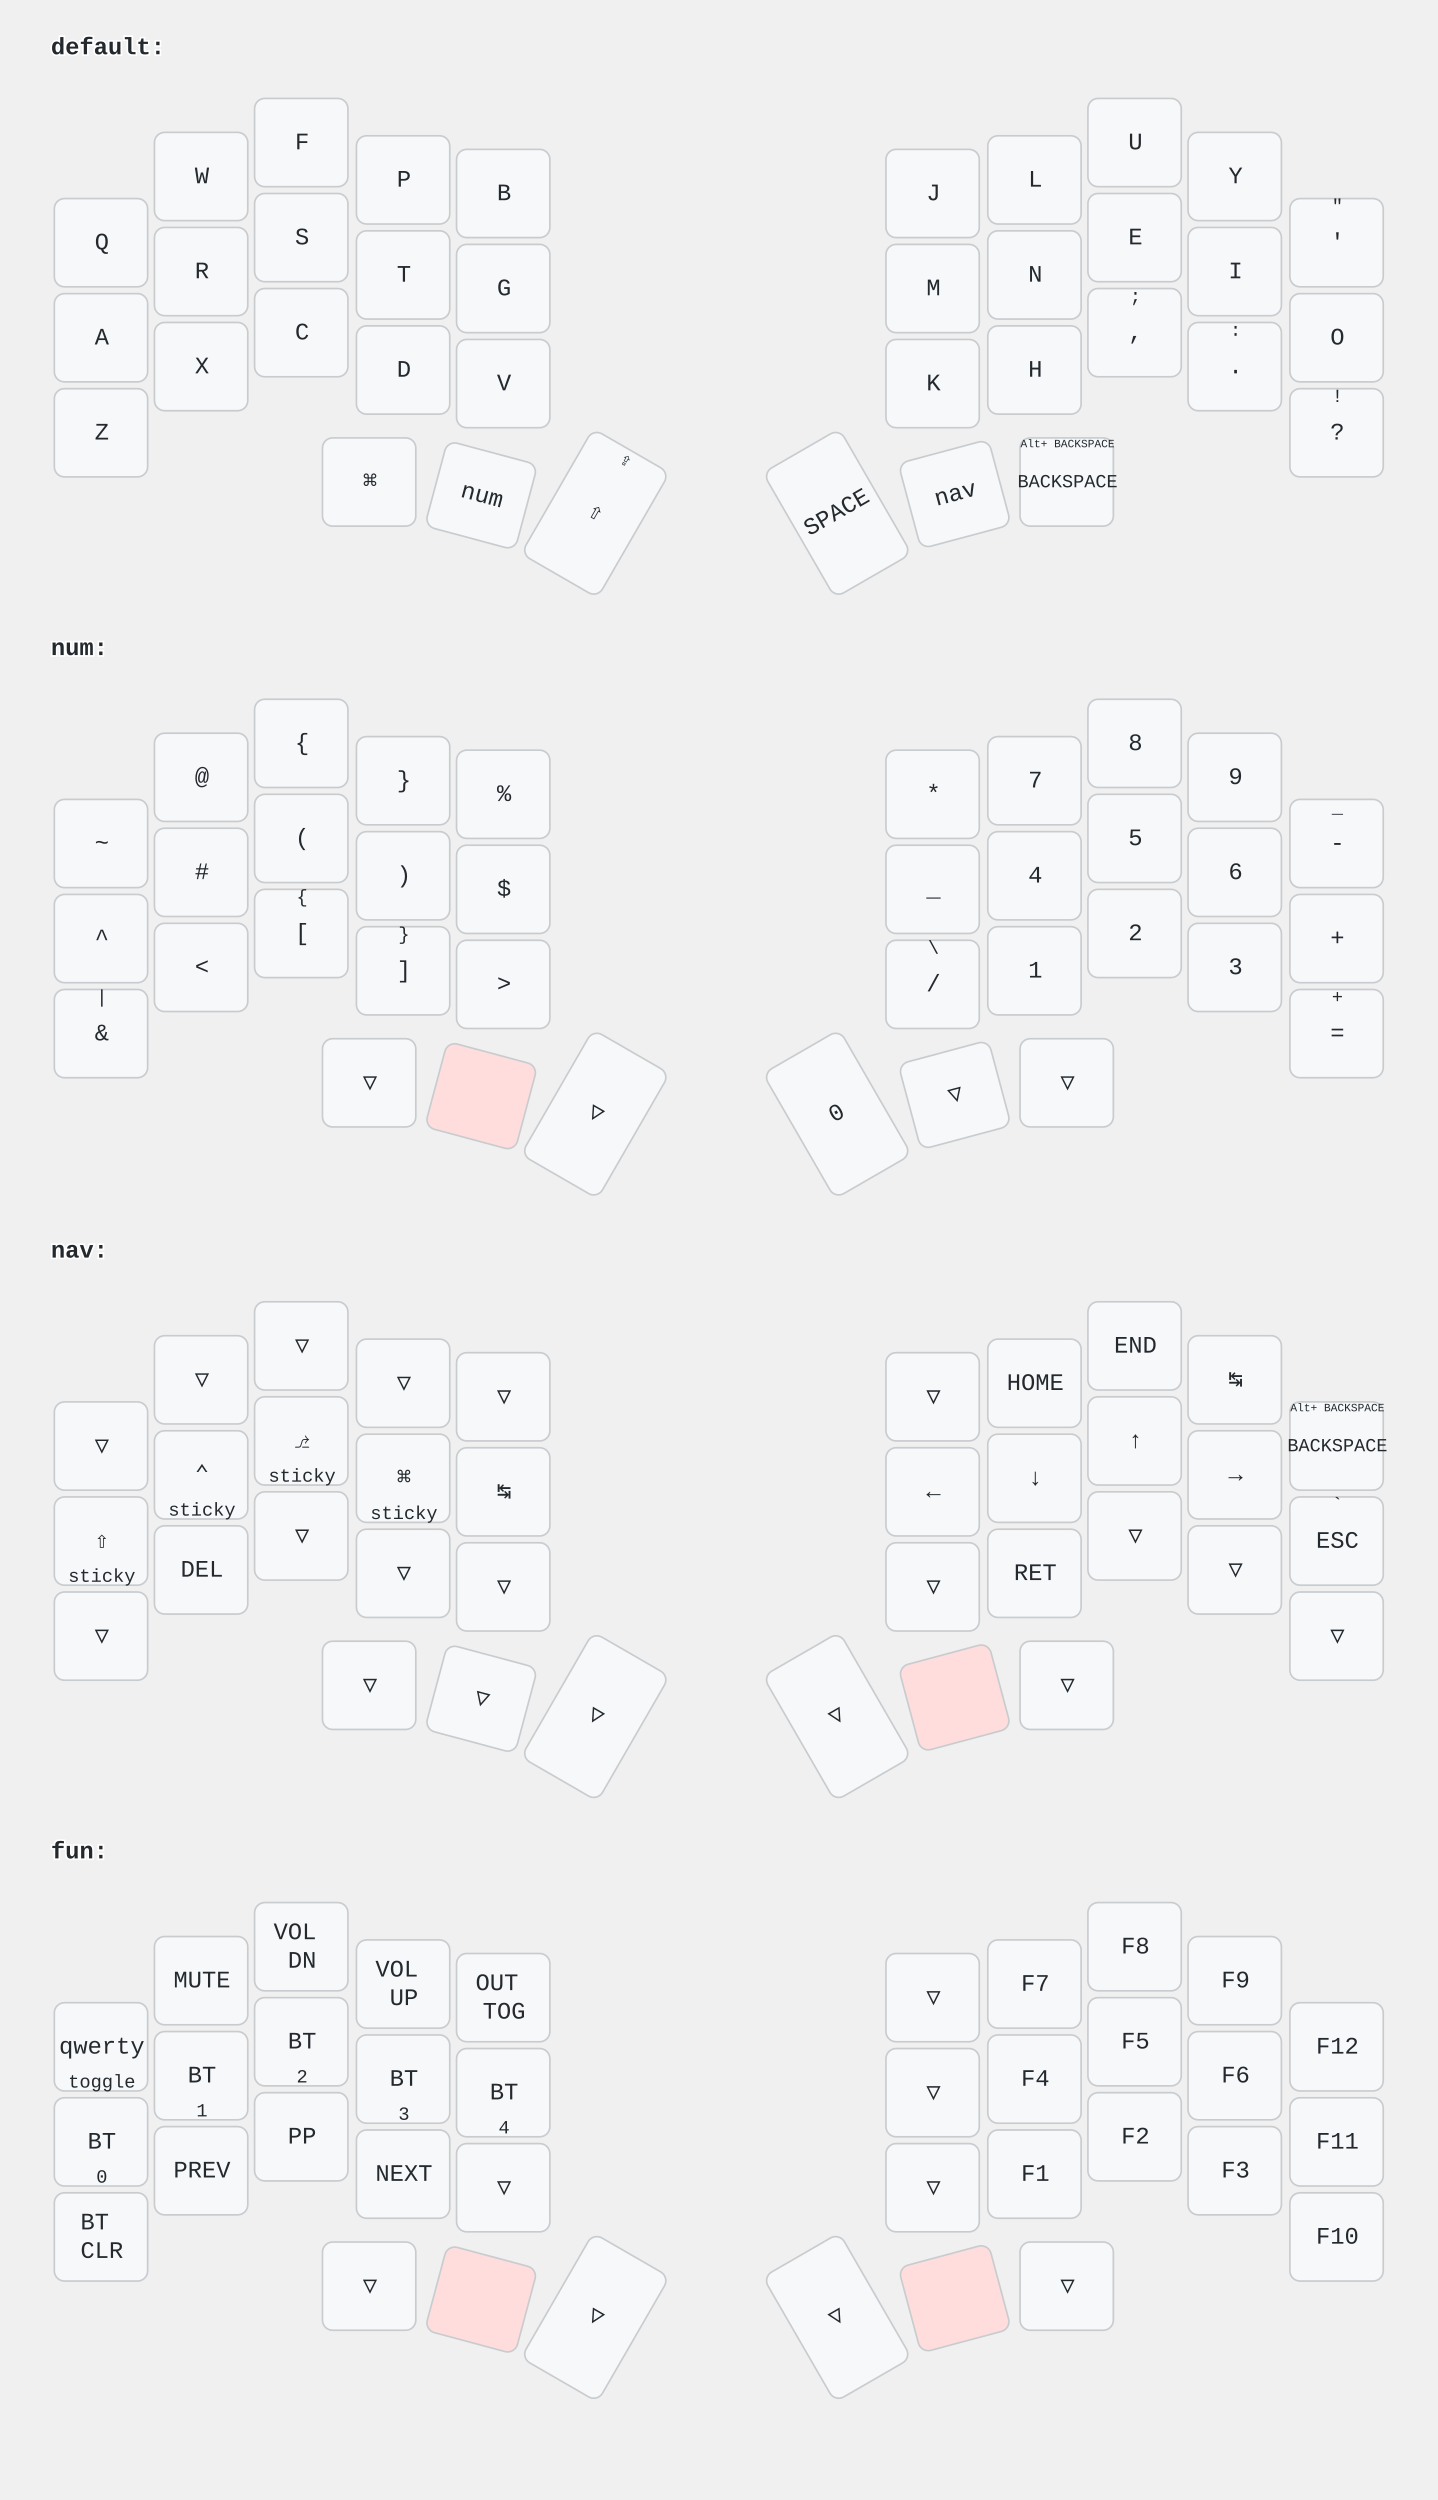
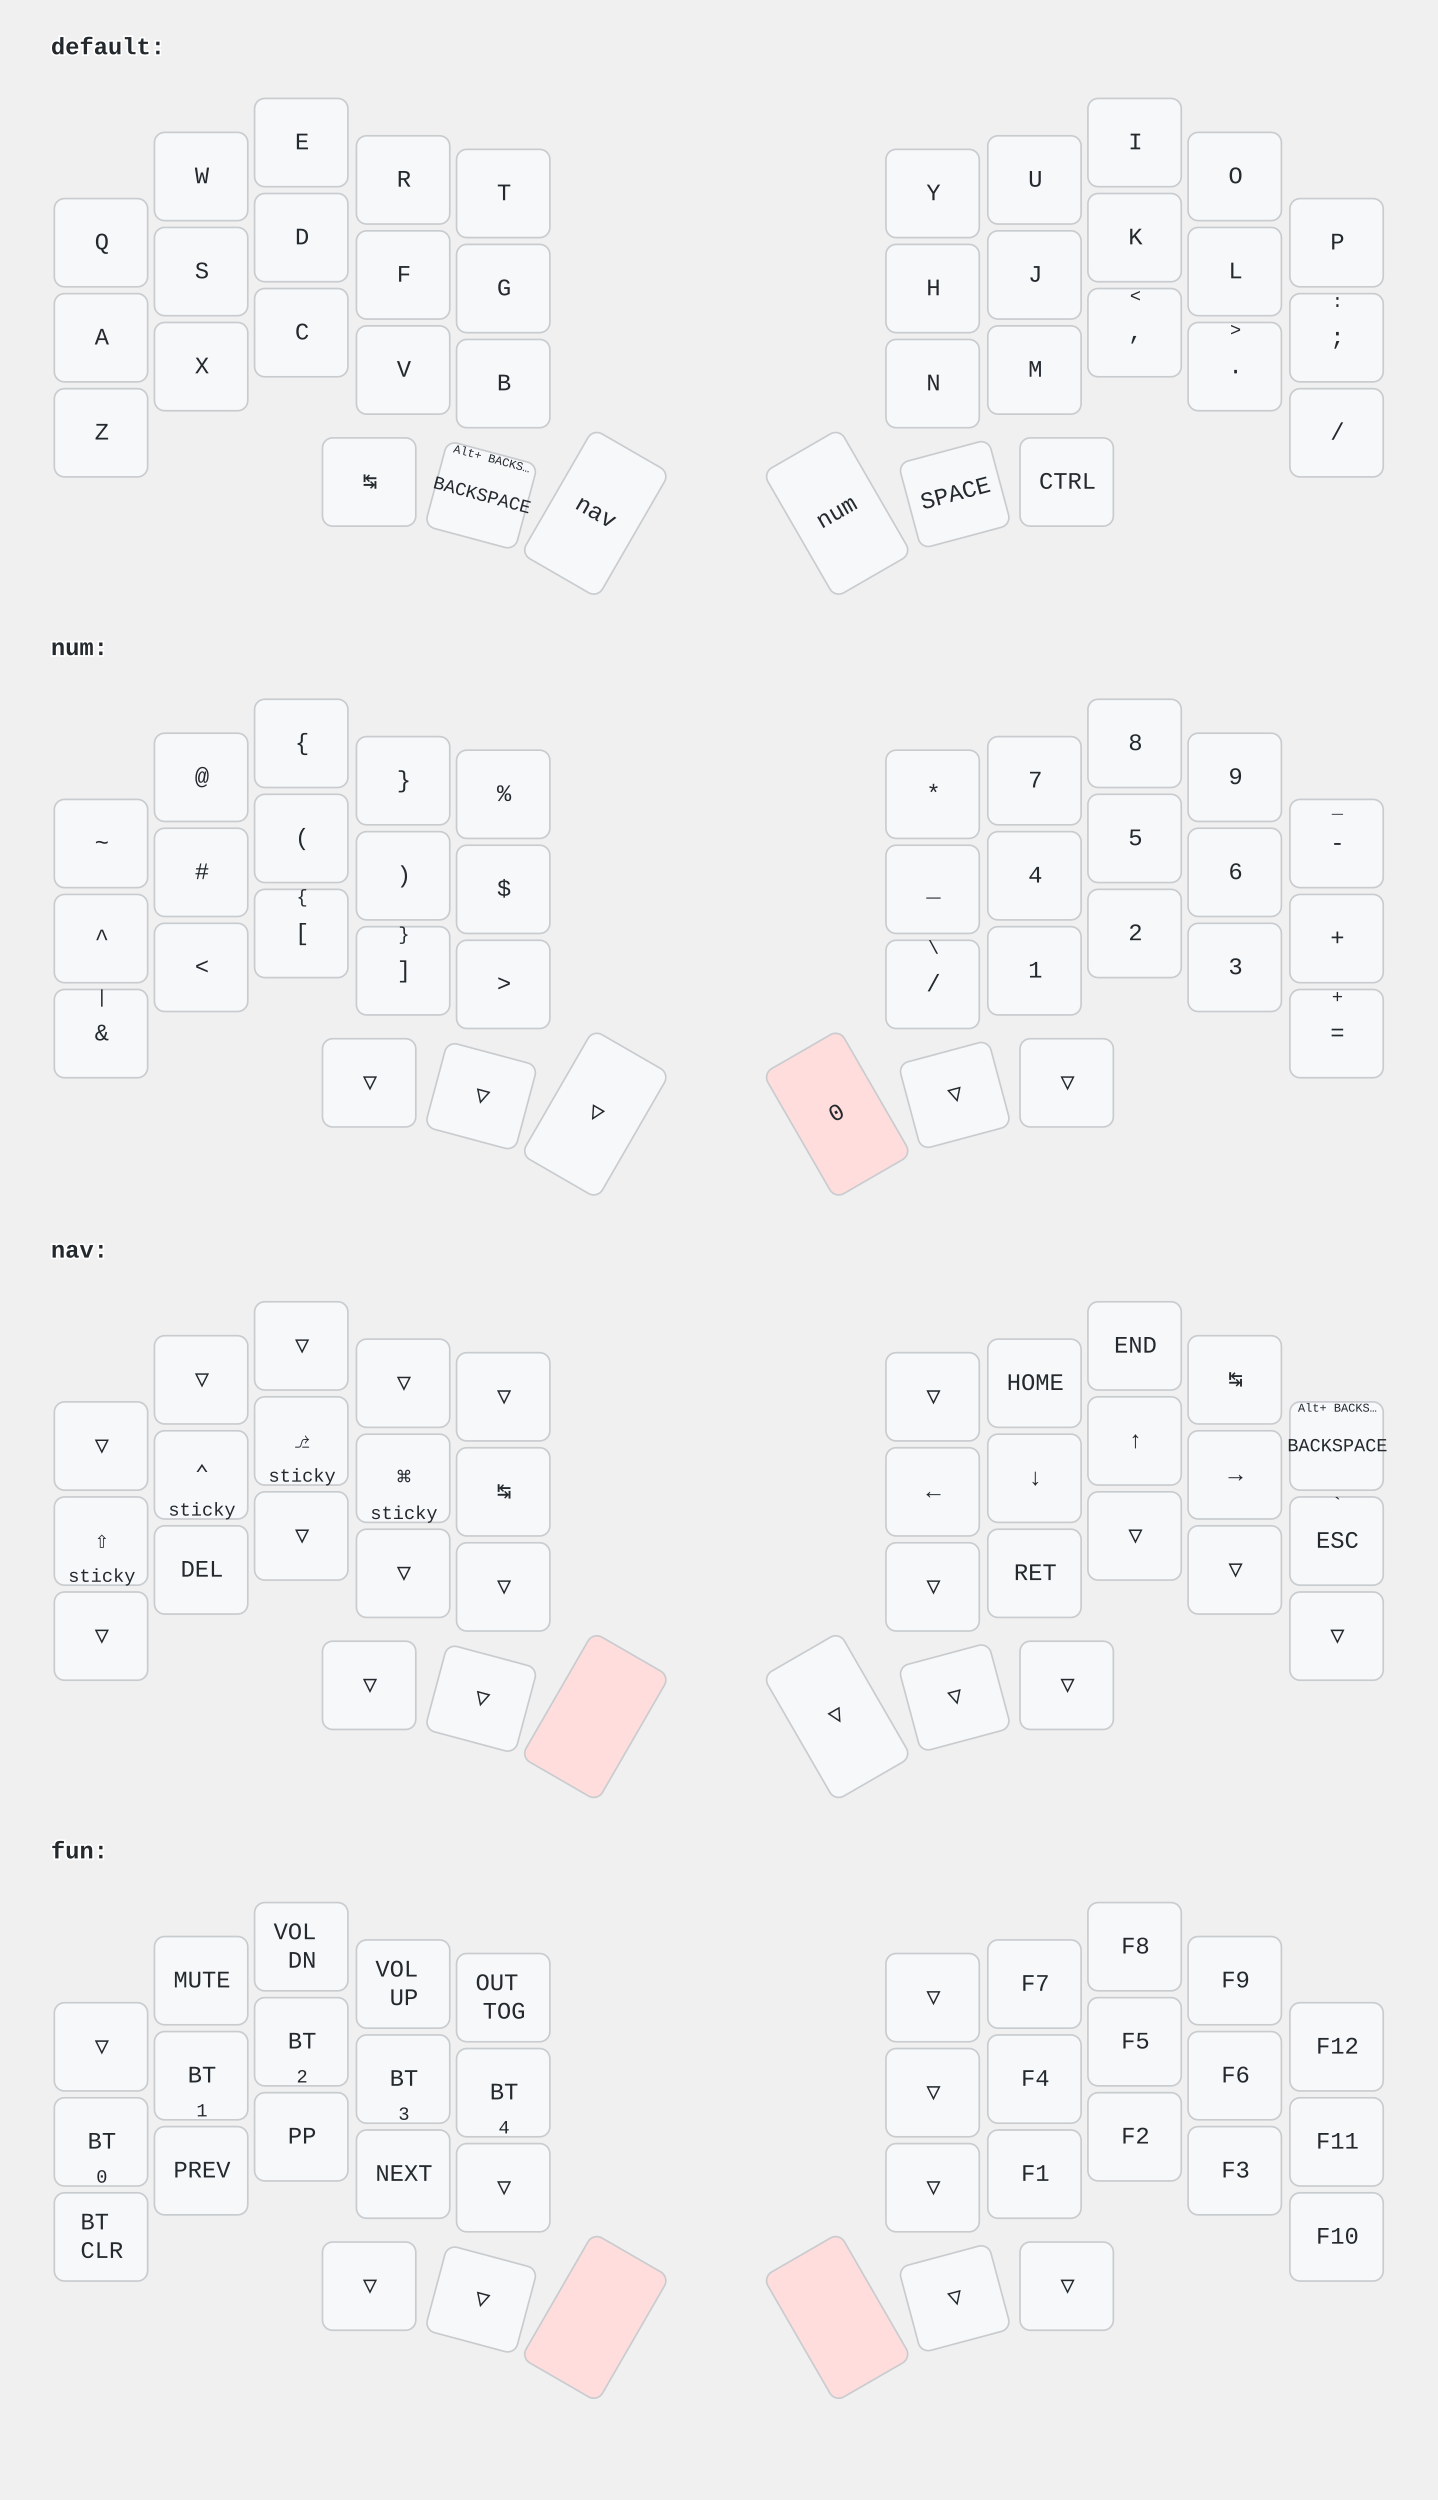
<svg xmlns="http://www.w3.org/2000/svg" width="847" height="1473" viewBox="0 0 847 1473" class="keymap">
  <style>/* font and background color specifications */
svg {
    font-family: SFMono-Regular,Consolas,Liberation Mono,Menlo,monospace;
    font-size: 14px;
    font-kerning: normal;
    text-rendering: optimizeLegibility;
    fill: #24292e;
}

/* default key styling */
rect {
    fill: #f6f8fa;
    stroke: #c9cccf;
    stroke-width: 1;
}

/* color accent for combo boxes */
rect.combo {
    fill: #cdf;
}

/* color accent for held keys */
rect.held, rect.combo.held {
    fill: #fdd;
}

/* color accent for ghost (optional) keys */
rect.ghost, rect.combo.ghost {
    fill: #ddd;
}

text {
    text-anchor: middle;
    dominant-baseline: middle;
}

/* styling for layer labels */
text.label {
    font-weight: bold;
    text-anchor: start;
    stroke: white;
    stroke-width: 2;
    paint-order: stroke;
}

/* styling for combo tap, and key hold/shifted label text */
text.combo, text.hold, text.shifted {
    font-size: 11px;
}

text.hold {
    text-anchor: middle;
    dominant-baseline: auto;
}

text.shifted {
    text-anchor: middle;
    dominant-baseline: hanging;
}

/* styling for hold/shifted label text in combo box */
text.combo.hold, text.combo.shifted {
    font-size: 8px;
}

/* styling for combo dendrons */
path {
    stroke-width: 1;
    stroke: gray;
    fill: none;
}
</style>
  <g transform="translate(30, 0)" class="layer-default">
-     <text x="0" y="28" class="label">default:</text>
+     <text x="0" y="28" class="label" id="default">default:</text>
    <g transform="translate(0, 56)">
      <g transform="translate(30, 87)" class="key keypos-0">
        <rect rx="6" ry="6" x="-28" y="-26" width="55" height="52" class="key" />
        <text x="0" y="0" class="key tap">Q</text>
      </g>
      <g transform="translate(89, 48)" class="key keypos-1">
        <rect rx="6" ry="6" x="-28" y="-26" width="55" height="52" class="key" />
        <text x="0" y="0" class="key tap">W</text>
      </g>
      <g transform="translate(148, 28)" class="key keypos-2">
        <rect rx="6" ry="6" x="-28" y="-26" width="55" height="52" class="key" />
+         <text x="0" y="0" class="key tap">E</text>
+       </g>
+       <g transform="translate(208, 50)" class="key keypos-3">
+         <rect rx="6" ry="6" x="-28" y="-26" width="55" height="52" class="key" />
+         <text x="0" y="0" class="key tap">R</text>
+       </g>
+       <g transform="translate(267, 58)" class="key keypos-4">
+         <rect rx="6" ry="6" x="-28" y="-26" width="55" height="52" class="key" />
+         <text x="0" y="0" class="key tap">T</text>
+       </g>
+       <g transform="translate(520, 58)" class="key keypos-5">
+         <rect rx="6" ry="6" x="-28" y="-26" width="55" height="52" class="key" />
+         <text x="0" y="0" class="key tap">Y</text>
+       </g>
+       <g transform="translate(580, 50)" class="key keypos-6">
+         <rect rx="6" ry="6" x="-28" y="-26" width="55" height="52" class="key" />
+         <text x="0" y="0" class="key tap">U</text>
+       </g>
+       <g transform="translate(639, 28)" class="key keypos-7">
+         <rect rx="6" ry="6" x="-28" y="-26" width="55" height="52" class="key" />
+         <text x="0" y="0" class="key tap">I</text>
+       </g>
+       <g transform="translate(698, 48)" class="key keypos-8">
+         <rect rx="6" ry="6" x="-28" y="-26" width="55" height="52" class="key" />
+         <text x="0" y="0" class="key tap">O</text>
+       </g>
+       <g transform="translate(758, 87)" class="key keypos-9">
+         <rect rx="6" ry="6" x="-28" y="-26" width="55" height="52" class="key" />
+         <text x="0" y="0" class="key tap">P</text>
+       </g>
+       <g transform="translate(30, 143)" class="key keypos-10">
+         <rect rx="6" ry="6" x="-28" y="-26" width="55" height="52" class="key" />
+         <text x="0" y="0" class="key tap">A</text>
+       </g>
+       <g transform="translate(89, 104)" class="key keypos-11">
+         <rect rx="6" ry="6" x="-28" y="-26" width="55" height="52" class="key" />
+         <text x="0" y="0" class="key tap">S</text>
+       </g>
+       <g transform="translate(148, 84)" class="key keypos-12">
+         <rect rx="6" ry="6" x="-28" y="-26" width="55" height="52" class="key" />
+         <text x="0" y="0" class="key tap">D</text>
+       </g>
+       <g transform="translate(208, 106)" class="key keypos-13">
+         <rect rx="6" ry="6" x="-28" y="-26" width="55" height="52" class="key" />
        <text x="0" y="0" class="key tap">F</text>
      </g>
-       <g transform="translate(208, 50)" class="key keypos-3">
-         <rect rx="6" ry="6" x="-28" y="-26" width="55" height="52" class="key" />
-         <text x="0" y="0" class="key tap">P</text>
-       </g>
-       <g transform="translate(267, 58)" class="key keypos-4">
+       <g transform="translate(267, 114)" class="key keypos-14">
+         <rect rx="6" ry="6" x="-28" y="-26" width="55" height="52" class="key" />
+         <text x="0" y="0" class="key tap">G</text>
+       </g>
+       <g transform="translate(520, 114)" class="key keypos-15">
+         <rect rx="6" ry="6" x="-28" y="-26" width="55" height="52" class="key" />
+         <text x="0" y="0" class="key tap">H</text>
+       </g>
+       <g transform="translate(580, 106)" class="key keypos-16">
+         <rect rx="6" ry="6" x="-28" y="-26" width="55" height="52" class="key" />
+         <text x="0" y="0" class="key tap">J</text>
+       </g>
+       <g transform="translate(639, 84)" class="key keypos-17">
+         <rect rx="6" ry="6" x="-28" y="-26" width="55" height="52" class="key" />
+         <text x="0" y="0" class="key tap">K</text>
+       </g>
+       <g transform="translate(698, 104)" class="key keypos-18">
+         <rect rx="6" ry="6" x="-28" y="-26" width="55" height="52" class="key" />
+         <text x="0" y="0" class="key tap">L</text>
+       </g>
+       <g transform="translate(758, 143)" class="key keypos-19">
+         <rect rx="6" ry="6" x="-28" y="-26" width="55" height="52" class="key" />
+         <text x="0" y="0" class="key tap">;</text>
+         <text x="0" y="-24" class="key shifted">:</text>
+       </g>
+       <g transform="translate(30, 199)" class="key keypos-20">
+         <rect rx="6" ry="6" x="-28" y="-26" width="55" height="52" class="key" />
+         <text x="0" y="0" class="key tap">Z</text>
+       </g>
+       <g transform="translate(89, 160)" class="key keypos-21">
+         <rect rx="6" ry="6" x="-28" y="-26" width="55" height="52" class="key" />
+         <text x="0" y="0" class="key tap">X</text>
+       </g>
+       <g transform="translate(148, 140)" class="key keypos-22">
+         <rect rx="6" ry="6" x="-28" y="-26" width="55" height="52" class="key" />
+         <text x="0" y="0" class="key tap">C</text>
+       </g>
+       <g transform="translate(208, 162)" class="key keypos-23">
+         <rect rx="6" ry="6" x="-28" y="-26" width="55" height="52" class="key" />
+         <text x="0" y="0" class="key tap">V</text>
+       </g>
+       <g transform="translate(267, 170)" class="key keypos-24">
        <rect rx="6" ry="6" x="-28" y="-26" width="55" height="52" class="key" />
        <text x="0" y="0" class="key tap">B</text>
      </g>
-       <g transform="translate(520, 58)" class="key keypos-5">
-         <rect rx="6" ry="6" x="-28" y="-26" width="55" height="52" class="key" />
-         <text x="0" y="0" class="key tap">J</text>
-       </g>
-       <g transform="translate(580, 50)" class="key keypos-6">
-         <rect rx="6" ry="6" x="-28" y="-26" width="55" height="52" class="key" />
-         <text x="0" y="0" class="key tap">L</text>
-       </g>
-       <g transform="translate(639, 28)" class="key keypos-7">
-         <rect rx="6" ry="6" x="-28" y="-26" width="55" height="52" class="key" />
-         <text x="0" y="0" class="key tap">U</text>
-       </g>
-       <g transform="translate(698, 48)" class="key keypos-8">
-         <rect rx="6" ry="6" x="-28" y="-26" width="55" height="52" class="key" />
-         <text x="0" y="0" class="key tap">Y</text>
-       </g>
-       <g transform="translate(758, 87)" class="key keypos-9">
-         <rect rx="6" ry="6" x="-28" y="-26" width="55" height="52" class="key" />
-         <text x="0" y="0" class="key tap">'</text>
-         <text x="0" y="-24" class="key shifted">"</text>
-       </g>
-       <g transform="translate(30, 143)" class="key keypos-10">
-         <rect rx="6" ry="6" x="-28" y="-26" width="55" height="52" class="key" />
-         <text x="0" y="0" class="key tap">A</text>
-       </g>
-       <g transform="translate(89, 104)" class="key keypos-11">
-         <rect rx="6" ry="6" x="-28" y="-26" width="55" height="52" class="key" />
-         <text x="0" y="0" class="key tap">R</text>
-       </g>
-       <g transform="translate(148, 84)" class="key keypos-12">
-         <rect rx="6" ry="6" x="-28" y="-26" width="55" height="52" class="key" />
-         <text x="0" y="0" class="key tap">S</text>
-       </g>
-       <g transform="translate(208, 106)" class="key keypos-13">
-         <rect rx="6" ry="6" x="-28" y="-26" width="55" height="52" class="key" />
-         <text x="0" y="0" class="key tap">T</text>
-       </g>
-       <g transform="translate(267, 114)" class="key keypos-14">
-         <rect rx="6" ry="6" x="-28" y="-26" width="55" height="52" class="key" />
-         <text x="0" y="0" class="key tap">G</text>
-       </g>
-       <g transform="translate(520, 114)" class="key keypos-15">
+       <g transform="translate(520, 170)" class="key keypos-25">
+         <rect rx="6" ry="6" x="-28" y="-26" width="55" height="52" class="key" />
+         <text x="0" y="0" class="key tap">N</text>
+       </g>
+       <g transform="translate(580, 162)" class="key keypos-26">
        <rect rx="6" ry="6" x="-28" y="-26" width="55" height="52" class="key" />
        <text x="0" y="0" class="key tap">M</text>
      </g>
-       <g transform="translate(580, 106)" class="key keypos-16">
-         <rect rx="6" ry="6" x="-28" y="-26" width="55" height="52" class="key" />
-         <text x="0" y="0" class="key tap">N</text>
-       </g>
-       <g transform="translate(639, 84)" class="key keypos-17">
-         <rect rx="6" ry="6" x="-28" y="-26" width="55" height="52" class="key" />
-         <text x="0" y="0" class="key tap">E</text>
-       </g>
-       <g transform="translate(698, 104)" class="key keypos-18">
-         <rect rx="6" ry="6" x="-28" y="-26" width="55" height="52" class="key" />
-         <text x="0" y="0" class="key tap">I</text>
-       </g>
-       <g transform="translate(758, 143)" class="key keypos-19">
-         <rect rx="6" ry="6" x="-28" y="-26" width="55" height="52" class="key" />
-         <text x="0" y="0" class="key tap">O</text>
-       </g>
-       <g transform="translate(30, 199)" class="key keypos-20">
-         <rect rx="6" ry="6" x="-28" y="-26" width="55" height="52" class="key" />
-         <text x="0" y="0" class="key tap">Z</text>
-       </g>
-       <g transform="translate(89, 160)" class="key keypos-21">
-         <rect rx="6" ry="6" x="-28" y="-26" width="55" height="52" class="key" />
-         <text x="0" y="0" class="key tap">X</text>
-       </g>
-       <g transform="translate(148, 140)" class="key keypos-22">
-         <rect rx="6" ry="6" x="-28" y="-26" width="55" height="52" class="key" />
-         <text x="0" y="0" class="key tap">C</text>
-       </g>
-       <g transform="translate(208, 162)" class="key keypos-23">
-         <rect rx="6" ry="6" x="-28" y="-26" width="55" height="52" class="key" />
-         <text x="0" y="0" class="key tap">D</text>
-       </g>
-       <g transform="translate(267, 170)" class="key keypos-24">
-         <rect rx="6" ry="6" x="-28" y="-26" width="55" height="52" class="key" />
-         <text x="0" y="0" class="key tap">V</text>
-       </g>
-       <g transform="translate(520, 170)" class="key keypos-25">
-         <rect rx="6" ry="6" x="-28" y="-26" width="55" height="52" class="key" />
-         <text x="0" y="0" class="key tap">K</text>
-       </g>
-       <g transform="translate(580, 162)" class="key keypos-26">
-         <rect rx="6" ry="6" x="-28" y="-26" width="55" height="52" class="key" />
-         <text x="0" y="0" class="key tap">H</text>
-       </g>
      <g transform="translate(639, 140)" class="key keypos-27">
        <rect rx="6" ry="6" x="-28" y="-26" width="55" height="52" class="key" />
        <text x="0" y="0" class="key tap">,</text>
-         <text x="0" y="-24" class="key shifted">;</text>
+         <text x="0" y="-24" class="key shifted">&lt;</text>
      </g>
      <g transform="translate(698, 160)" class="key keypos-28">
        <rect rx="6" ry="6" x="-28" y="-26" width="55" height="52" class="key" />
        <text x="0" y="0" class="key tap">.</text>
-         <text x="0" y="-24" class="key shifted">:</text>
+         <text x="0" y="-24" class="key shifted">&gt;</text>
      </g>
      <g transform="translate(758, 199)" class="key keypos-29">
        <rect rx="6" ry="6" x="-28" y="-26" width="55" height="52" class="key" />
-         <text x="0" y="0" class="key tap">?</text>
-         <text x="0" y="-24" class="key shifted">!</text>
+         <text x="0" y="0" class="key tap">/</text>
      </g>
      <g transform="translate(188, 228)" class="key keypos-30">
        <rect rx="6" ry="6" x="-28" y="-26" width="55" height="52" class="key" />
-         <text x="0" y="0" class="key tap">⌘</text>
+         <text x="0" y="0" class="key tap">↹</text>
      </g>
      <g transform="translate(254, 236) rotate(15.0)" class="key keypos-31">
-         <rect rx="6" ry="6" x="-28" y="-26" width="55" height="52" class="key" />
-         <text x="0" y="0" class="key tap">num</text>
-       </g>
-       <g transform="translate(321, 246) rotate(30.0)" class="key keypos-32">
-         <rect rx="6" ry="6" x="-26" y="-42" width="52" height="85" class="key" />
-         <text x="0" y="0" class="key tap">⇧</text>
-         <text x="0" y="-40" class="key shifted">⇪</text>
-       </g>
-       <g transform="translate(463, 246) rotate(-30.0)" class="key keypos-33">
-         <rect rx="6" ry="6" x="-26" y="-42" width="52" height="85" class="key" />
-         <text x="0" y="0" class="key tap">SPACE</text>
-       </g>
-       <g transform="translate(533, 235) rotate(-15.0)" class="key keypos-34">
-         <rect rx="6" ry="6" x="-28" y="-26" width="55" height="52" class="key" />
-         <text x="0" y="0" class="key tap">nav</text>
-       </g>
-       <g transform="translate(599, 228)" class="key keypos-35">
        <rect rx="6" ry="6" x="-28" y="-26" width="55" height="52" class="key" />
        <text x="0" y="0" class="key tap">
          <tspan style="font-size: 78%">BACKSPACE</tspan>
        </text>
        <text x="0" y="-24" class="key shifted">
-           <tspan style="font-size: 60%">Alt+ BACKSPACE</tspan>
+           <tspan style="font-size: 64%">Alt+ BACKS…</tspan>
        </text>
+       </g>
+       <g transform="translate(321, 246) rotate(30.0)" class="key keypos-32">
+         <rect rx="6" ry="6" x="-26" y="-42" width="52" height="85" class="key" />
+         <a href="#nav">
+           <text x="0" y="0" class="key tap layer-activator">nav</text>
+         </a>
+       </g>
+       <g transform="translate(463, 246) rotate(-30.0)" class="key keypos-33">
+         <rect rx="6" ry="6" x="-26" y="-42" width="52" height="85" class="key" />
+         <a href="#num">
+           <text x="0" y="0" class="key tap layer-activator">num</text>
+         </a>
+       </g>
+       <g transform="translate(533, 235) rotate(-15.0)" class="key keypos-34">
+         <rect rx="6" ry="6" x="-28" y="-26" width="55" height="52" class="key" />
+         <text x="0" y="0" class="key tap">SPACE</text>
+       </g>
+       <g transform="translate(599, 228)" class="key keypos-35">
+         <rect rx="6" ry="6" x="-28" y="-26" width="55" height="52" class="key" />
+         <text x="0" y="0" class="key tap">CTRL</text>
      </g>
    </g>
  </g>
  <g transform="translate(30, 354)" class="layer-num">
-     <text x="0" y="28" class="label">num:</text>
+     <text x="0" y="28" class="label" id="num">num:</text>
    <g transform="translate(0, 56)">
      <g transform="translate(30, 87)" class="key keypos-0">
        <rect rx="6" ry="6" x="-28" y="-26" width="55" height="52" class="key" />
        <text x="0" y="0" class="key tap">~</text>
      </g>
      <g transform="translate(89, 48)" class="key keypos-1">
        <rect rx="6" ry="6" x="-28" y="-26" width="55" height="52" class="key" />
        <text x="0" y="0" class="key tap">@</text>
      </g>
      <g transform="translate(148, 28)" class="key keypos-2">
        <rect rx="6" ry="6" x="-28" y="-26" width="55" height="52" class="key" />
        <text x="0" y="0" class="key tap">{</text>
      </g>
      <g transform="translate(208, 50)" class="key keypos-3">
        <rect rx="6" ry="6" x="-28" y="-26" width="55" height="52" class="key" />
        <text x="0" y="0" class="key tap">}</text>
      </g>
      <g transform="translate(267, 58)" class="key keypos-4">
        <rect rx="6" ry="6" x="-28" y="-26" width="55" height="52" class="key" />
        <text x="0" y="0" class="key tap">%</text>
      </g>
      <g transform="translate(520, 58)" class="key keypos-5">
        <rect rx="6" ry="6" x="-28" y="-26" width="55" height="52" class="key" />
        <text x="0" y="0" class="key tap">*</text>
      </g>
      <g transform="translate(580, 50)" class="key keypos-6">
        <rect rx="6" ry="6" x="-28" y="-26" width="55" height="52" class="key" />
        <text x="0" y="0" class="key tap">7</text>
      </g>
      <g transform="translate(639, 28)" class="key keypos-7">
        <rect rx="6" ry="6" x="-28" y="-26" width="55" height="52" class="key" />
        <text x="0" y="0" class="key tap">8</text>
      </g>
      <g transform="translate(698, 48)" class="key keypos-8">
        <rect rx="6" ry="6" x="-28" y="-26" width="55" height="52" class="key" />
        <text x="0" y="0" class="key tap">9</text>
      </g>
      <g transform="translate(758, 87)" class="key keypos-9">
        <rect rx="6" ry="6" x="-28" y="-26" width="55" height="52" class="key" />
        <text x="0" y="0" class="key tap">-</text>
        <text x="0" y="-24" class="key shifted">_</text>
      </g>
      <g transform="translate(30, 143)" class="key keypos-10">
        <rect rx="6" ry="6" x="-28" y="-26" width="55" height="52" class="key" />
        <text x="0" y="0" class="key tap">^</text>
      </g>
      <g transform="translate(89, 104)" class="key keypos-11">
        <rect rx="6" ry="6" x="-28" y="-26" width="55" height="52" class="key" />
        <text x="0" y="0" class="key tap">#</text>
      </g>
      <g transform="translate(148, 84)" class="key keypos-12">
        <rect rx="6" ry="6" x="-28" y="-26" width="55" height="52" class="key" />
        <text x="0" y="0" class="key tap">(</text>
      </g>
      <g transform="translate(208, 106)" class="key keypos-13">
        <rect rx="6" ry="6" x="-28" y="-26" width="55" height="52" class="key" />
        <text x="0" y="0" class="key tap">)</text>
      </g>
      <g transform="translate(267, 114)" class="key keypos-14">
        <rect rx="6" ry="6" x="-28" y="-26" width="55" height="52" class="key" />
        <text x="0" y="0" class="key tap">$</text>
      </g>
      <g transform="translate(520, 114)" class="key keypos-15">
        <rect rx="6" ry="6" x="-28" y="-26" width="55" height="52" class="key" />
        <text x="0" y="0" class="key tap">_</text>
      </g>
      <g transform="translate(580, 106)" class="key keypos-16">
        <rect rx="6" ry="6" x="-28" y="-26" width="55" height="52" class="key" />
        <text x="0" y="0" class="key tap">4</text>
      </g>
      <g transform="translate(639, 84)" class="key keypos-17">
        <rect rx="6" ry="6" x="-28" y="-26" width="55" height="52" class="key" />
        <text x="0" y="0" class="key tap">5</text>
      </g>
      <g transform="translate(698, 104)" class="key keypos-18">
        <rect rx="6" ry="6" x="-28" y="-26" width="55" height="52" class="key" />
        <text x="0" y="0" class="key tap">6</text>
      </g>
      <g transform="translate(758, 143)" class="key keypos-19">
        <rect rx="6" ry="6" x="-28" y="-26" width="55" height="52" class="key" />
        <text x="0" y="0" class="key tap">+</text>
      </g>
      <g transform="translate(30, 199)" class="key keypos-20">
        <rect rx="6" ry="6" x="-28" y="-26" width="55" height="52" class="key" />
        <text x="0" y="0" class="key tap">&amp;</text>
        <text x="0" y="-24" class="key shifted">|</text>
      </g>
      <g transform="translate(89, 160)" class="key keypos-21">
        <rect rx="6" ry="6" x="-28" y="-26" width="55" height="52" class="key" />
        <text x="0" y="0" class="key tap">&lt;</text>
      </g>
      <g transform="translate(148, 140)" class="key keypos-22">
        <rect rx="6" ry="6" x="-28" y="-26" width="55" height="52" class="key" />
        <text x="0" y="0" class="key tap">[</text>
        <text x="0" y="-24" class="key shifted">{</text>
      </g>
      <g transform="translate(208, 162)" class="key keypos-23">
        <rect rx="6" ry="6" x="-28" y="-26" width="55" height="52" class="key" />
        <text x="0" y="0" class="key tap">]</text>
        <text x="0" y="-24" class="key shifted">}</text>
      </g>
      <g transform="translate(267, 170)" class="key keypos-24">
        <rect rx="6" ry="6" x="-28" y="-26" width="55" height="52" class="key" />
        <text x="0" y="0" class="key tap">&gt;</text>
      </g>
      <g transform="translate(520, 170)" class="key keypos-25">
        <rect rx="6" ry="6" x="-28" y="-26" width="55" height="52" class="key" />
        <text x="0" y="0" class="key tap">/</text>
        <text x="0" y="-24" class="key shifted">\</text>
      </g>
      <g transform="translate(580, 162)" class="key keypos-26">
        <rect rx="6" ry="6" x="-28" y="-26" width="55" height="52" class="key" />
        <text x="0" y="0" class="key tap">1</text>
      </g>
      <g transform="translate(639, 140)" class="key keypos-27">
        <rect rx="6" ry="6" x="-28" y="-26" width="55" height="52" class="key" />
        <text x="0" y="0" class="key tap">2</text>
      </g>
      <g transform="translate(698, 160)" class="key keypos-28">
        <rect rx="6" ry="6" x="-28" y="-26" width="55" height="52" class="key" />
        <text x="0" y="0" class="key tap">3</text>
      </g>
      <g transform="translate(758, 199)" class="key keypos-29">
        <rect rx="6" ry="6" x="-28" y="-26" width="55" height="52" class="key" />
        <text x="0" y="0" class="key tap">=</text>
        <text x="0" y="-24" class="key shifted">+</text>
      </g>
      <g transform="translate(188, 228)" class="key trans keypos-30">
        <rect rx="6" ry="6" x="-28" y="-26" width="55" height="52" class="key trans" />
        <text x="0" y="0" class="key trans tap">▽</text>
      </g>
-       <g transform="translate(254, 236) rotate(15.0)" class="key held keypos-31">
-         <rect rx="6" ry="6" x="-28" y="-26" width="55" height="52" class="key held" />
+       <g transform="translate(254, 236) rotate(15.0)" class="key trans keypos-31">
+         <rect rx="6" ry="6" x="-28" y="-26" width="55" height="52" class="key trans" />
+         <text x="0" y="0" class="key trans tap">▽</text>
      </g>
      <g transform="translate(321, 246) rotate(30.0)" class="key trans keypos-32">
        <rect rx="6" ry="6" x="-26" y="-42" width="52" height="85" class="key trans" />
        <text x="0" y="0" class="key trans tap">▽</text>
      </g>
-       <g transform="translate(463, 246) rotate(-30.0)" class="key keypos-33">
-         <rect rx="6" ry="6" x="-26" y="-42" width="52" height="85" class="key" />
-         <text x="0" y="0" class="key tap">0</text>
+       <g transform="translate(463, 246) rotate(-30.0)" class="key held keypos-33">
+         <rect rx="6" ry="6" x="-26" y="-42" width="52" height="85" class="key held" />
+         <text x="0" y="0" class="key held tap">0</text>
      </g>
      <g transform="translate(533, 235) rotate(-15.0)" class="key trans keypos-34">
        <rect rx="6" ry="6" x="-28" y="-26" width="55" height="52" class="key trans" />
        <text x="0" y="0" class="key trans tap">▽</text>
      </g>
      <g transform="translate(599, 228)" class="key trans keypos-35">
        <rect rx="6" ry="6" x="-28" y="-26" width="55" height="52" class="key trans" />
        <text x="0" y="0" class="key trans tap">▽</text>
      </g>
    </g>
  </g>
  <g transform="translate(30, 709)" class="layer-nav">
-     <text x="0" y="28" class="label">nav:</text>
+     <text x="0" y="28" class="label" id="nav">nav:</text>
    <g transform="translate(0, 56)">
      <g transform="translate(30, 87)" class="key trans keypos-0">
        <rect rx="6" ry="6" x="-28" y="-26" width="55" height="52" class="key trans" />
        <text x="0" y="0" class="key trans tap">▽</text>
      </g>
      <g transform="translate(89, 48)" class="key trans keypos-1">
        <rect rx="6" ry="6" x="-28" y="-26" width="55" height="52" class="key trans" />
        <text x="0" y="0" class="key trans tap">▽</text>
      </g>
      <g transform="translate(148, 28)" class="key trans keypos-2">
        <rect rx="6" ry="6" x="-28" y="-26" width="55" height="52" class="key trans" />
        <text x="0" y="0" class="key trans tap">▽</text>
      </g>
      <g transform="translate(208, 50)" class="key trans keypos-3">
        <rect rx="6" ry="6" x="-28" y="-26" width="55" height="52" class="key trans" />
        <text x="0" y="0" class="key trans tap">▽</text>
      </g>
      <g transform="translate(267, 58)" class="key trans keypos-4">
        <rect rx="6" ry="6" x="-28" y="-26" width="55" height="52" class="key trans" />
        <text x="0" y="0" class="key trans tap">▽</text>
      </g>
      <g transform="translate(520, 58)" class="key trans keypos-5">
        <rect rx="6" ry="6" x="-28" y="-26" width="55" height="52" class="key trans" />
        <text x="0" y="0" class="key trans tap">▽</text>
      </g>
      <g transform="translate(580, 50)" class="key keypos-6">
        <rect rx="6" ry="6" x="-28" y="-26" width="55" height="52" class="key" />
        <text x="0" y="0" class="key tap">HOME</text>
      </g>
      <g transform="translate(639, 28)" class="key keypos-7">
        <rect rx="6" ry="6" x="-28" y="-26" width="55" height="52" class="key" />
        <text x="0" y="0" class="key tap">END</text>
      </g>
      <g transform="translate(698, 48)" class="key keypos-8">
        <rect rx="6" ry="6" x="-28" y="-26" width="55" height="52" class="key" />
        <text x="0" y="0" class="key tap">↹</text>
      </g>
      <g transform="translate(758, 87)" class="key keypos-9">
        <rect rx="6" ry="6" x="-28" y="-26" width="55" height="52" class="key" />
        <text x="0" y="0" class="key tap">
          <tspan style="font-size: 78%">BACKSPACE</tspan>
        </text>
        <text x="0" y="-24" class="key shifted">
-           <tspan style="font-size: 60%">Alt+ BACKSPACE</tspan>
+           <tspan style="font-size: 64%">Alt+ BACKS…</tspan>
        </text>
      </g>
      <g transform="translate(30, 143)" class="key keypos-10">
        <rect rx="6" ry="6" x="-28" y="-26" width="55" height="52" class="key" />
        <text x="0" y="0" class="key tap">⇧</text>
        <text x="0" y="24" class="key hold">sticky</text>
      </g>
      <g transform="translate(89, 104)" class="key keypos-11">
        <rect rx="6" ry="6" x="-28" y="-26" width="55" height="52" class="key" />
        <text x="0" y="0" class="key tap">⌃</text>
        <text x="0" y="24" class="key hold">sticky</text>
      </g>
      <g transform="translate(148, 84)" class="key keypos-12">
        <rect rx="6" ry="6" x="-28" y="-26" width="55" height="52" class="key" />
        <text x="0" y="0" class="key tap">⎇</text>
        <text x="0" y="24" class="key hold">sticky</text>
      </g>
      <g transform="translate(208, 106)" class="key keypos-13">
        <rect rx="6" ry="6" x="-28" y="-26" width="55" height="52" class="key" />
        <text x="0" y="0" class="key tap">⌘</text>
        <text x="0" y="24" class="key hold">sticky</text>
      </g>
      <g transform="translate(267, 114)" class="key keypos-14">
        <rect rx="6" ry="6" x="-28" y="-26" width="55" height="52" class="key" />
        <text x="0" y="0" class="key tap">↹</text>
      </g>
      <g transform="translate(520, 114)" class="key keypos-15">
        <rect rx="6" ry="6" x="-28" y="-26" width="55" height="52" class="key" />
        <text x="0" y="0" class="key tap">←</text>
      </g>
      <g transform="translate(580, 106)" class="key keypos-16">
        <rect rx="6" ry="6" x="-28" y="-26" width="55" height="52" class="key" />
        <text x="0" y="0" class="key tap">↓</text>
      </g>
      <g transform="translate(639, 84)" class="key keypos-17">
        <rect rx="6" ry="6" x="-28" y="-26" width="55" height="52" class="key" />
        <text x="0" y="0" class="key tap">↑</text>
      </g>
      <g transform="translate(698, 104)" class="key keypos-18">
        <rect rx="6" ry="6" x="-28" y="-26" width="55" height="52" class="key" />
        <text x="0" y="0" class="key tap">→</text>
      </g>
      <g transform="translate(758, 143)" class="key keypos-19">
        <rect rx="6" ry="6" x="-28" y="-26" width="55" height="52" class="key" />
        <text x="0" y="0" class="key tap">ESC</text>
        <text x="0" y="-24" class="key shifted">`</text>
      </g>
      <g transform="translate(30, 199)" class="key trans keypos-20">
        <rect rx="6" ry="6" x="-28" y="-26" width="55" height="52" class="key trans" />
        <text x="0" y="0" class="key trans tap">▽</text>
      </g>
      <g transform="translate(89, 160)" class="key keypos-21">
        <rect rx="6" ry="6" x="-28" y="-26" width="55" height="52" class="key" />
        <text x="0" y="0" class="key tap">DEL</text>
      </g>
      <g transform="translate(148, 140)" class="key trans keypos-22">
        <rect rx="6" ry="6" x="-28" y="-26" width="55" height="52" class="key trans" />
        <text x="0" y="0" class="key trans tap">▽</text>
      </g>
      <g transform="translate(208, 162)" class="key trans keypos-23">
        <rect rx="6" ry="6" x="-28" y="-26" width="55" height="52" class="key trans" />
        <text x="0" y="0" class="key trans tap">▽</text>
      </g>
      <g transform="translate(267, 170)" class="key trans keypos-24">
        <rect rx="6" ry="6" x="-28" y="-26" width="55" height="52" class="key trans" />
        <text x="0" y="0" class="key trans tap">▽</text>
      </g>
      <g transform="translate(520, 170)" class="key trans keypos-25">
        <rect rx="6" ry="6" x="-28" y="-26" width="55" height="52" class="key trans" />
        <text x="0" y="0" class="key trans tap">▽</text>
      </g>
      <g transform="translate(580, 162)" class="key keypos-26">
        <rect rx="6" ry="6" x="-28" y="-26" width="55" height="52" class="key" />
        <text x="0" y="0" class="key tap">RET</text>
      </g>
      <g transform="translate(639, 140)" class="key trans keypos-27">
        <rect rx="6" ry="6" x="-28" y="-26" width="55" height="52" class="key trans" />
        <text x="0" y="0" class="key trans tap">▽</text>
      </g>
      <g transform="translate(698, 160)" class="key trans keypos-28">
        <rect rx="6" ry="6" x="-28" y="-26" width="55" height="52" class="key trans" />
        <text x="0" y="0" class="key trans tap">▽</text>
      </g>
      <g transform="translate(758, 199)" class="key trans keypos-29">
        <rect rx="6" ry="6" x="-28" y="-26" width="55" height="52" class="key trans" />
        <text x="0" y="0" class="key trans tap">▽</text>
      </g>
      <g transform="translate(188, 228)" class="key trans keypos-30">
        <rect rx="6" ry="6" x="-28" y="-26" width="55" height="52" class="key trans" />
        <text x="0" y="0" class="key trans tap">▽</text>
      </g>
      <g transform="translate(254, 236) rotate(15.0)" class="key trans keypos-31">
        <rect rx="6" ry="6" x="-28" y="-26" width="55" height="52" class="key trans" />
        <text x="0" y="0" class="key trans tap">▽</text>
      </g>
-       <g transform="translate(321, 246) rotate(30.0)" class="key trans keypos-32">
-         <rect rx="6" ry="6" x="-26" y="-42" width="52" height="85" class="key trans" />
-         <text x="0" y="0" class="key trans tap">▽</text>
+       <g transform="translate(321, 246) rotate(30.0)" class="key held keypos-32">
+         <rect rx="6" ry="6" x="-26" y="-42" width="52" height="85" class="key held" />
      </g>
      <g transform="translate(463, 246) rotate(-30.0)" class="key trans keypos-33">
        <rect rx="6" ry="6" x="-26" y="-42" width="52" height="85" class="key trans" />
        <text x="0" y="0" class="key trans tap">▽</text>
      </g>
-       <g transform="translate(533, 235) rotate(-15.0)" class="key held keypos-34">
-         <rect rx="6" ry="6" x="-28" y="-26" width="55" height="52" class="key held" />
+       <g transform="translate(533, 235) rotate(-15.0)" class="key trans keypos-34">
+         <rect rx="6" ry="6" x="-28" y="-26" width="55" height="52" class="key trans" />
+         <text x="0" y="0" class="key trans tap">▽</text>
      </g>
      <g transform="translate(599, 228)" class="key trans keypos-35">
        <rect rx="6" ry="6" x="-28" y="-26" width="55" height="52" class="key trans" />
        <text x="0" y="0" class="key trans tap">▽</text>
      </g>
    </g>
  </g>
  <g transform="translate(30, 1063)" class="layer-fun">
-     <text x="0" y="28" class="label">fun:</text>
+     <text x="0" y="28" class="label" id="fun">fun:</text>
    <g transform="translate(0, 56)">
-       <g transform="translate(30, 87)" class="key keypos-0">
-         <rect rx="6" ry="6" x="-28" y="-26" width="55" height="52" class="key" />
-         <text x="0" y="0" class="key tap">qwerty</text>
-         <text x="0" y="24" class="key hold">toggle</text>
+       <g transform="translate(30, 87)" class="key trans keypos-0">
+         <rect rx="6" ry="6" x="-28" y="-26" width="55" height="52" class="key trans" />
+         <text x="0" y="0" class="key trans tap">▽</text>
      </g>
      <g transform="translate(89, 48)" class="key keypos-1">
        <rect rx="6" ry="6" x="-28" y="-26" width="55" height="52" class="key" />
        <text x="0" y="0" class="key tap">MUTE</text>
      </g>
      <g transform="translate(148, 28)" class="key keypos-2">
        <rect rx="6" ry="6" x="-28" y="-26" width="55" height="52" class="key" />
        <text x="0" y="0" class="key tap">
          <tspan x="0" dy="-0.6em">VOL</tspan>
          <tspan x="0" dy="1.2em">DN</tspan>
        </text>
      </g>
      <g transform="translate(208, 50)" class="key keypos-3">
        <rect rx="6" ry="6" x="-28" y="-26" width="55" height="52" class="key" />
        <text x="0" y="0" class="key tap">
          <tspan x="0" dy="-0.6em">VOL</tspan>
          <tspan x="0" dy="1.2em">UP</tspan>
        </text>
      </g>
      <g transform="translate(267, 58)" class="key keypos-4">
        <rect rx="6" ry="6" x="-28" y="-26" width="55" height="52" class="key" />
        <text x="0" y="0" class="key tap">
          <tspan x="0" dy="-0.6em">OUT</tspan>
          <tspan x="0" dy="1.2em">TOG</tspan>
        </text>
      </g>
      <g transform="translate(520, 58)" class="key trans keypos-5">
        <rect rx="6" ry="6" x="-28" y="-26" width="55" height="52" class="key trans" />
        <text x="0" y="0" class="key trans tap">▽</text>
      </g>
      <g transform="translate(580, 50)" class="key keypos-6">
        <rect rx="6" ry="6" x="-28" y="-26" width="55" height="52" class="key" />
        <text x="0" y="0" class="key tap">F7</text>
      </g>
      <g transform="translate(639, 28)" class="key keypos-7">
        <rect rx="6" ry="6" x="-28" y="-26" width="55" height="52" class="key" />
        <text x="0" y="0" class="key tap">F8</text>
      </g>
      <g transform="translate(698, 48)" class="key keypos-8">
        <rect rx="6" ry="6" x="-28" y="-26" width="55" height="52" class="key" />
        <text x="0" y="0" class="key tap">F9</text>
      </g>
      <g transform="translate(758, 87)" class="key keypos-9">
        <rect rx="6" ry="6" x="-28" y="-26" width="55" height="52" class="key" />
        <text x="0" y="0" class="key tap">F12</text>
      </g>
      <g transform="translate(30, 143)" class="key keypos-10">
        <rect rx="6" ry="6" x="-28" y="-26" width="55" height="52" class="key" />
        <text x="0" y="0" class="key tap">BT</text>
        <text x="0" y="24" class="key hold">0</text>
      </g>
      <g transform="translate(89, 104)" class="key keypos-11">
        <rect rx="6" ry="6" x="-28" y="-26" width="55" height="52" class="key" />
        <text x="0" y="0" class="key tap">BT</text>
        <text x="0" y="24" class="key hold">1</text>
      </g>
      <g transform="translate(148, 84)" class="key keypos-12">
        <rect rx="6" ry="6" x="-28" y="-26" width="55" height="52" class="key" />
        <text x="0" y="0" class="key tap">BT</text>
        <text x="0" y="24" class="key hold">2</text>
      </g>
      <g transform="translate(208, 106)" class="key keypos-13">
        <rect rx="6" ry="6" x="-28" y="-26" width="55" height="52" class="key" />
        <text x="0" y="0" class="key tap">BT</text>
        <text x="0" y="24" class="key hold">3</text>
      </g>
      <g transform="translate(267, 114)" class="key keypos-14">
        <rect rx="6" ry="6" x="-28" y="-26" width="55" height="52" class="key" />
        <text x="0" y="0" class="key tap">BT</text>
        <text x="0" y="24" class="key hold">4</text>
      </g>
      <g transform="translate(520, 114)" class="key trans keypos-15">
        <rect rx="6" ry="6" x="-28" y="-26" width="55" height="52" class="key trans" />
        <text x="0" y="0" class="key trans tap">▽</text>
      </g>
      <g transform="translate(580, 106)" class="key keypos-16">
        <rect rx="6" ry="6" x="-28" y="-26" width="55" height="52" class="key" />
        <text x="0" y="0" class="key tap">F4</text>
      </g>
      <g transform="translate(639, 84)" class="key keypos-17">
        <rect rx="6" ry="6" x="-28" y="-26" width="55" height="52" class="key" />
        <text x="0" y="0" class="key tap">F5</text>
      </g>
      <g transform="translate(698, 104)" class="key keypos-18">
        <rect rx="6" ry="6" x="-28" y="-26" width="55" height="52" class="key" />
        <text x="0" y="0" class="key tap">F6</text>
      </g>
      <g transform="translate(758, 143)" class="key keypos-19">
        <rect rx="6" ry="6" x="-28" y="-26" width="55" height="52" class="key" />
        <text x="0" y="0" class="key tap">F11</text>
      </g>
      <g transform="translate(30, 199)" class="key keypos-20">
        <rect rx="6" ry="6" x="-28" y="-26" width="55" height="52" class="key" />
        <text x="0" y="0" class="key tap">
          <tspan x="0" dy="-0.6em">BT</tspan>
          <tspan x="0" dy="1.2em">CLR</tspan>
        </text>
      </g>
      <g transform="translate(89, 160)" class="key keypos-21">
        <rect rx="6" ry="6" x="-28" y="-26" width="55" height="52" class="key" />
        <text x="0" y="0" class="key tap">PREV</text>
      </g>
      <g transform="translate(148, 140)" class="key keypos-22">
        <rect rx="6" ry="6" x="-28" y="-26" width="55" height="52" class="key" />
        <text x="0" y="0" class="key tap">PP</text>
      </g>
      <g transform="translate(208, 162)" class="key keypos-23">
        <rect rx="6" ry="6" x="-28" y="-26" width="55" height="52" class="key" />
        <text x="0" y="0" class="key tap">NEXT</text>
      </g>
      <g transform="translate(267, 170)" class="key trans keypos-24">
        <rect rx="6" ry="6" x="-28" y="-26" width="55" height="52" class="key trans" />
        <text x="0" y="0" class="key trans tap">▽</text>
      </g>
      <g transform="translate(520, 170)" class="key trans keypos-25">
        <rect rx="6" ry="6" x="-28" y="-26" width="55" height="52" class="key trans" />
        <text x="0" y="0" class="key trans tap">▽</text>
      </g>
      <g transform="translate(580, 162)" class="key keypos-26">
        <rect rx="6" ry="6" x="-28" y="-26" width="55" height="52" class="key" />
        <text x="0" y="0" class="key tap">F1</text>
      </g>
      <g transform="translate(639, 140)" class="key keypos-27">
        <rect rx="6" ry="6" x="-28" y="-26" width="55" height="52" class="key" />
        <text x="0" y="0" class="key tap">F2</text>
      </g>
      <g transform="translate(698, 160)" class="key keypos-28">
        <rect rx="6" ry="6" x="-28" y="-26" width="55" height="52" class="key" />
        <text x="0" y="0" class="key tap">F3</text>
      </g>
      <g transform="translate(758, 199)" class="key keypos-29">
        <rect rx="6" ry="6" x="-28" y="-26" width="55" height="52" class="key" />
        <text x="0" y="0" class="key tap">F10</text>
      </g>
      <g transform="translate(188, 228)" class="key trans keypos-30">
        <rect rx="6" ry="6" x="-28" y="-26" width="55" height="52" class="key trans" />
        <text x="0" y="0" class="key trans tap">▽</text>
      </g>
-       <g transform="translate(254, 236) rotate(15.0)" class="key held keypos-31">
-         <rect rx="6" ry="6" x="-28" y="-26" width="55" height="52" class="key held" />
-       </g>
-       <g transform="translate(321, 246) rotate(30.0)" class="key trans keypos-32">
-         <rect rx="6" ry="6" x="-26" y="-42" width="52" height="85" class="key trans" />
-         <text x="0" y="0" class="key trans tap">▽</text>
-       </g>
-       <g transform="translate(463, 246) rotate(-30.0)" class="key trans keypos-33">
-         <rect rx="6" ry="6" x="-26" y="-42" width="52" height="85" class="key trans" />
-         <text x="0" y="0" class="key trans tap">▽</text>
-       </g>
-       <g transform="translate(533, 235) rotate(-15.0)" class="key held keypos-34">
-         <rect rx="6" ry="6" x="-28" y="-26" width="55" height="52" class="key held" />
+       <g transform="translate(254, 236) rotate(15.0)" class="key trans keypos-31">
+         <rect rx="6" ry="6" x="-28" y="-26" width="55" height="52" class="key trans" />
+         <text x="0" y="0" class="key trans tap">▽</text>
+       </g>
+       <g transform="translate(321, 246) rotate(30.0)" class="key held keypos-32">
+         <rect rx="6" ry="6" x="-26" y="-42" width="52" height="85" class="key held" />
+       </g>
+       <g transform="translate(463, 246) rotate(-30.0)" class="key held keypos-33">
+         <rect rx="6" ry="6" x="-26" y="-42" width="52" height="85" class="key held" />
+       </g>
+       <g transform="translate(533, 235) rotate(-15.0)" class="key trans keypos-34">
+         <rect rx="6" ry="6" x="-28" y="-26" width="55" height="52" class="key trans" />
+         <text x="0" y="0" class="key trans tap">▽</text>
      </g>
      <g transform="translate(599, 228)" class="key trans keypos-35">
        <rect rx="6" ry="6" x="-28" y="-26" width="55" height="52" class="key trans" />
        <text x="0" y="0" class="key trans tap">▽</text>
      </g>
    </g>
  </g>
</svg>
